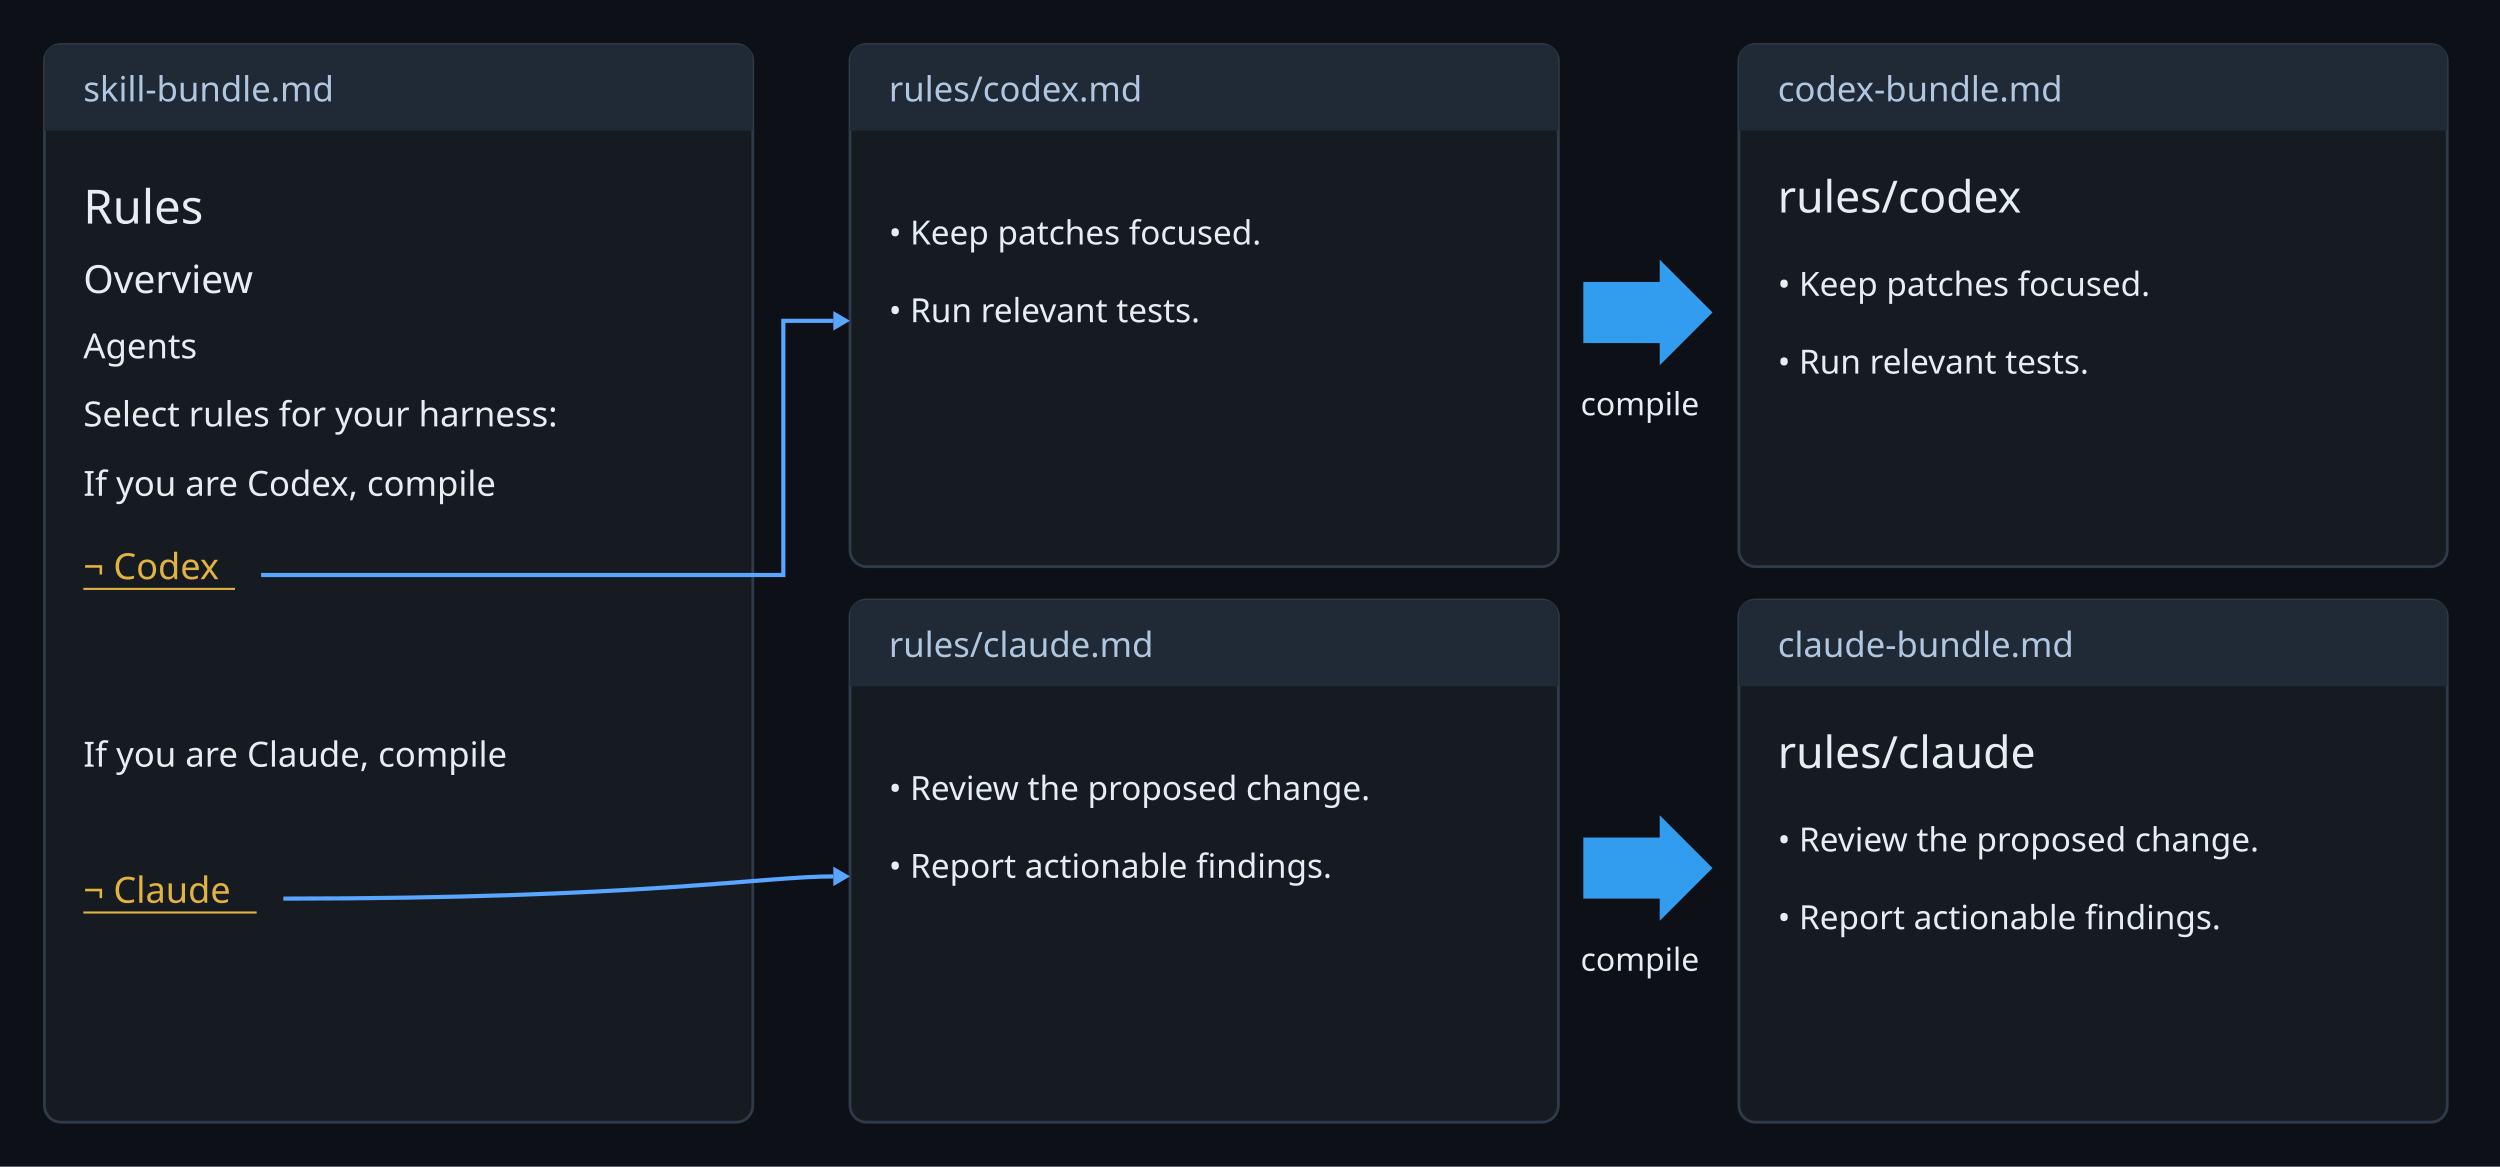
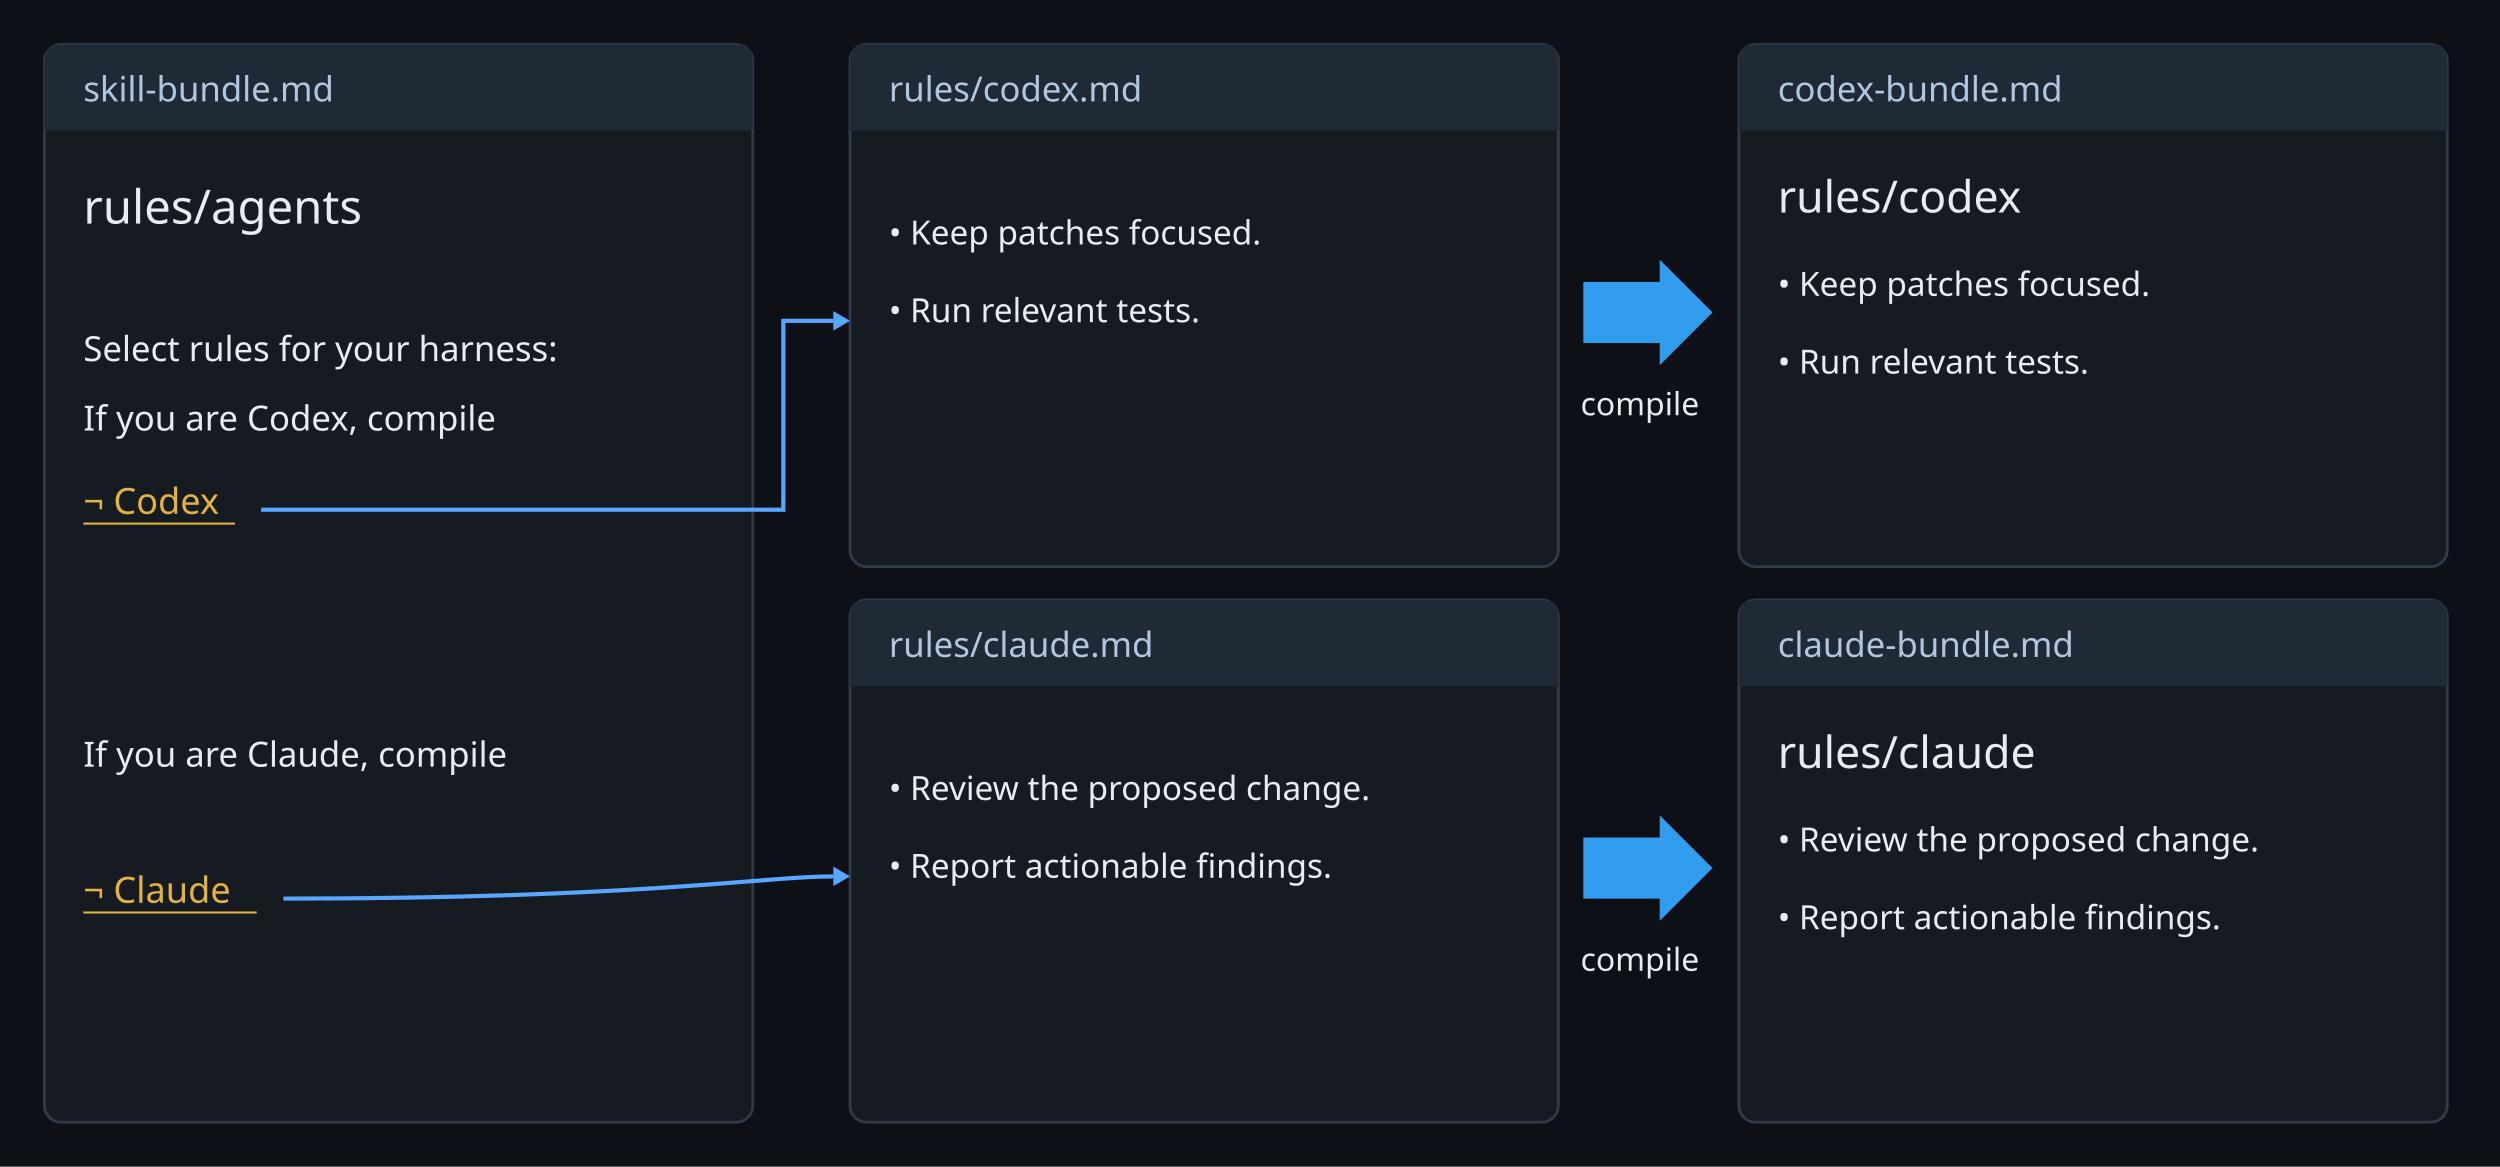
<svg xmlns="http://www.w3.org/2000/svg" width="1800" height="840" viewBox="0 0 1800 840" role="img" aria-labelledby="title description">
  <rect width="1800" height="840" fill="#0d1117" />
  <g font-family="IBM Plex Mono">
    <rect x="32" y="32" width="510" height="776" rx="12" fill="#161b22" stroke="#303b49" stroke-width="2" />
    <path d="M44 32 H530 Q542 32 542 44 V94 H32 V44 Q32 32 44 32" fill="#202a36" />
    <text x="60" y="73" font-size="25" fill="#b1c6df" font-weight="400">skill-bundle.md</text>
    <rect x="612" y="32" width="510" height="376" rx="12" fill="#161b22" stroke="#303b49" stroke-width="2" />
    <path d="M624 32 H1110 Q1122 32 1122 44 V94 H612 V44 Q612 32 624 32" fill="#202a36" />
    <text x="640" y="73" font-size="25" fill="#b1c6df" font-weight="400">rules/codex.md</text>
    <rect x="612" y="432" width="510" height="376" rx="12" fill="#161b22" stroke="#303b49" stroke-width="2" />
    <path d="M624 432 H1110 Q1122 432 1122 444 V494 H612 V444 Q612 432 624 432" fill="#202a36" />
    <text x="640" y="473" font-size="25" fill="#b1c6df" font-weight="400">rules/claude.md</text>
    <rect x="1252" y="32" width="510" height="376" rx="12" fill="#161b22" stroke="#303b49" stroke-width="2" />
    <path d="M1264 32 H1750 Q1762 32 1762 44 V94 H1252 V44 Q1252 32 1264 32" fill="#202a36" />
    <text x="1280" y="73" font-size="25" fill="#b1c6df" font-weight="400">codex-bundle.md</text>
    <rect x="1252" y="432" width="510" height="376" rx="12" fill="#161b22" stroke="#303b49" stroke-width="2" />
    <path d="M1264 432 H1750 Q1762 432 1762 444 V494 H1252 V444 Q1252 432 1264 432" fill="#202a36" />
    <text x="1280" y="473" font-size="25" fill="#b1c6df" font-weight="400">claude-bundle.md</text>
-     <text x="60" y="161" font-size="34" fill="#e6edf3" font-weight="500">Rules</text>
-     <text x="60" y="211" font-size="28" fill="#e6edf3">Overview</text>
-     <text x="60" y="258" font-size="25" fill="#e6edf3">Agents</text>
-     <text x="60" y="307" font-size="25" fill="#e6edf3" font-weight="400">Select rules for your harness:</text>
-     <text x="60" y="357" font-size="25" fill="#e6edf3" font-weight="400">If you are Codex, compile</text>
-     <text x="60" y="417" font-size="26" fill="#e3b341" font-weight="400">¬ Codex</text>
-     <path d="M60 424 h109.2" stroke="#e3b341" stroke-width="1.5" />
+     <text x="60" y="161" font-size="34" fill="#e6edf3" font-weight="500">rules/agents</text>
+     <text x="60" y="260" font-size="25" fill="#e6edf3" font-weight="400">Select rules for your harness:</text>
+     <text x="60" y="310" font-size="25" fill="#e6edf3" font-weight="400">If you are Codex, compile</text>
+     <text x="60" y="370" font-size="26" fill="#e3b341" font-weight="400">¬ Codex</text>
+     <path d="M60 377 h109.2" stroke="#e3b341" stroke-width="1.5" />
    <text x="60" y="552" font-size="25" fill="#e6edf3">If you are Claude, compile</text>
    <text x="60" y="650" font-size="26" fill="#e3b341" font-weight="400">¬ Claude</text>
    <path d="M60 657 h124.8" stroke="#e3b341" stroke-width="1.5" />
    <text x="640" y="176" font-size="24" fill="#e6edf3" font-weight="400">• Keep patches focused.</text>
    <text x="640" y="232" font-size="24" fill="#e6edf3" font-weight="400">• Run relevant tests.</text>
    <text x="640" y="576" font-size="24" fill="#e6edf3" font-weight="400">• Review the proposed change.</text>
    <text x="640" y="632" font-size="24" fill="#e6edf3" font-weight="400">• Report actionable findings.</text>
    <text x="1280" y="153" font-size="32" fill="#e6edf3" font-weight="500">rules/codex</text>
    <text x="1280" y="213" font-size="24" fill="#e6edf3" font-weight="400">• Keep patches focused.</text>
    <text x="1280" y="269" font-size="24" fill="#e6edf3" font-weight="400">• Run relevant tests.</text>
    <text x="1280" y="553" font-size="32" fill="#e6edf3" font-weight="500">rules/claude</text>
    <text x="1280" y="613" font-size="24" fill="#e6edf3" font-weight="400">• Review the proposed change.</text>
    <text x="1280" y="669" font-size="24" fill="#e6edf3" font-weight="400">• Report actionable findings.</text>
-     <path d="M188 414 H564 V231 H600" fill="none" stroke="#58a6ff" stroke-width="3" />
+     <path d="M188 367 H564 V231 H600" fill="none" stroke="#58a6ff" stroke-width="3" />
    <path d="M600 224 L612 231 L600 238 Z" fill="#58a6ff" />
    <path d="M204 647 C460 647 550 631 600 631" fill="none" stroke="#58a6ff" stroke-width="3" />
    <path d="M600 624 L612 631 L600 638 Z" fill="#58a6ff" />
    <path d="M1140 203 H1195 V187 L1233 225 L1195 263 V247 H1140Z" fill="#329def" />
    <text x="1138" y="299" font-size="23" fill="#e6edf3" font-weight="400">compile</text>
    <path d="M1140 603 H1195 V587 L1233 625 L1195 663 V647 H1140Z" fill="#329def" />
    <text x="1138" y="699" font-size="23" fill="#e6edf3" font-weight="400">compile</text>
  </g>
</svg>
